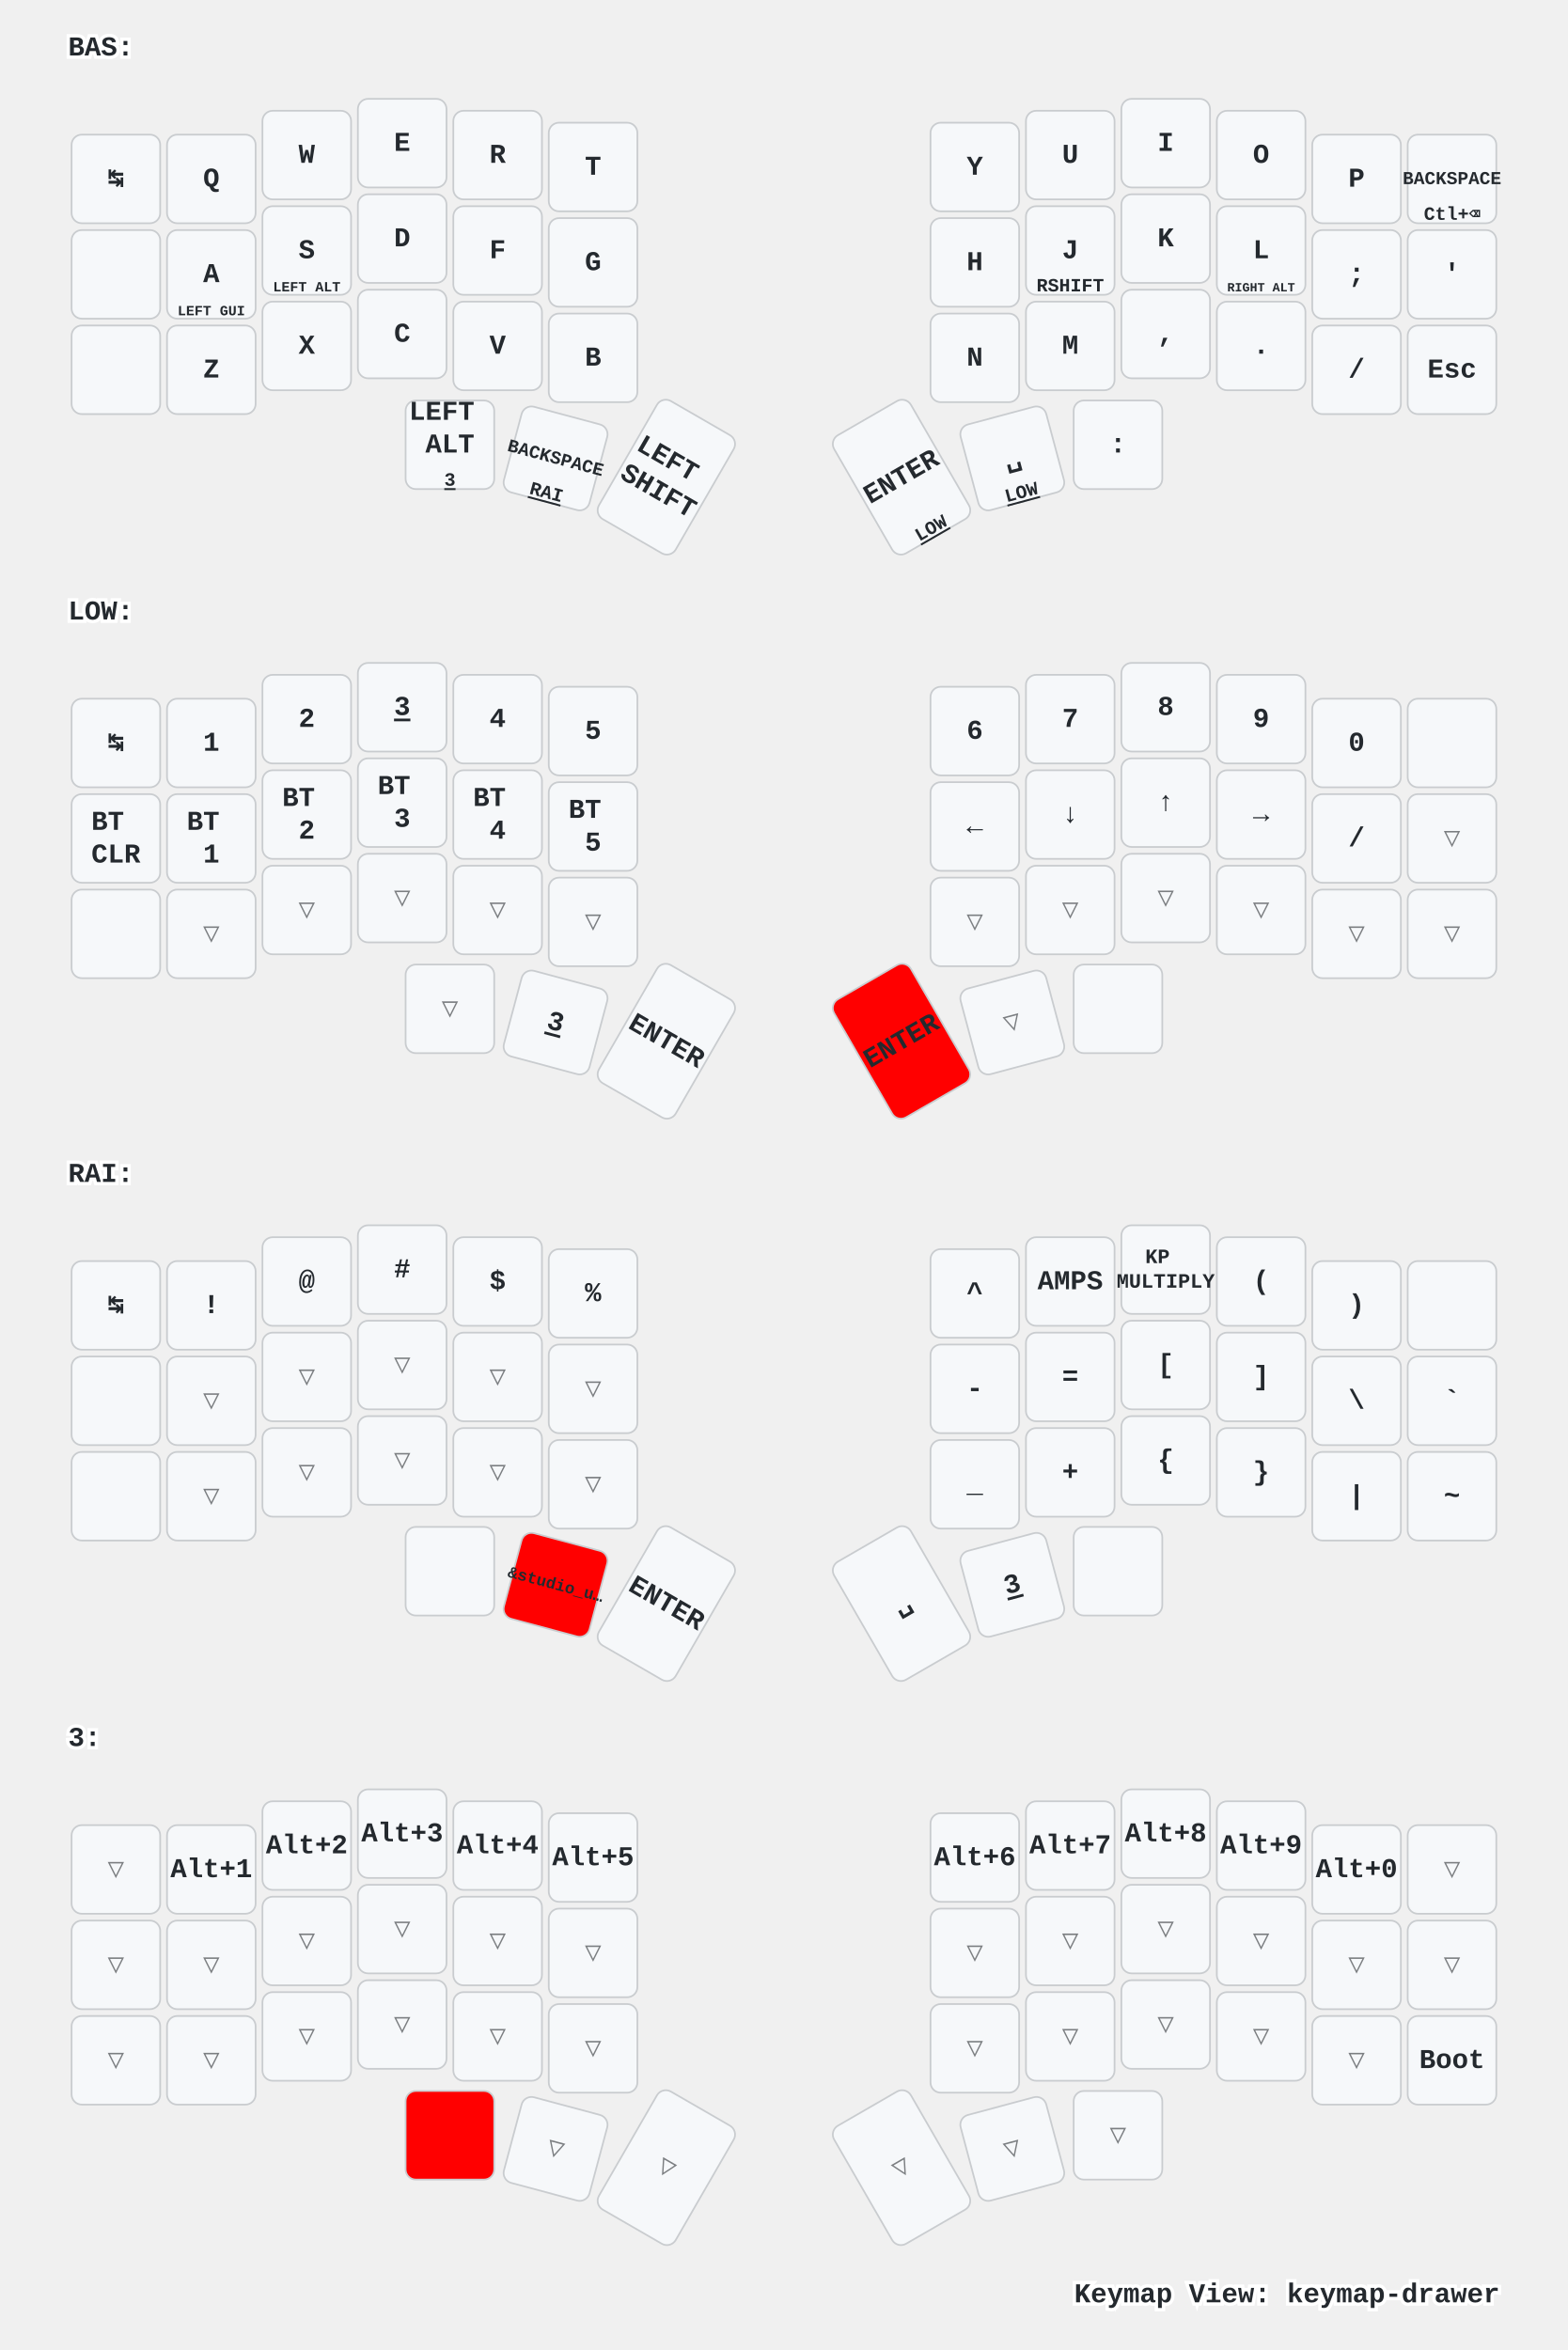
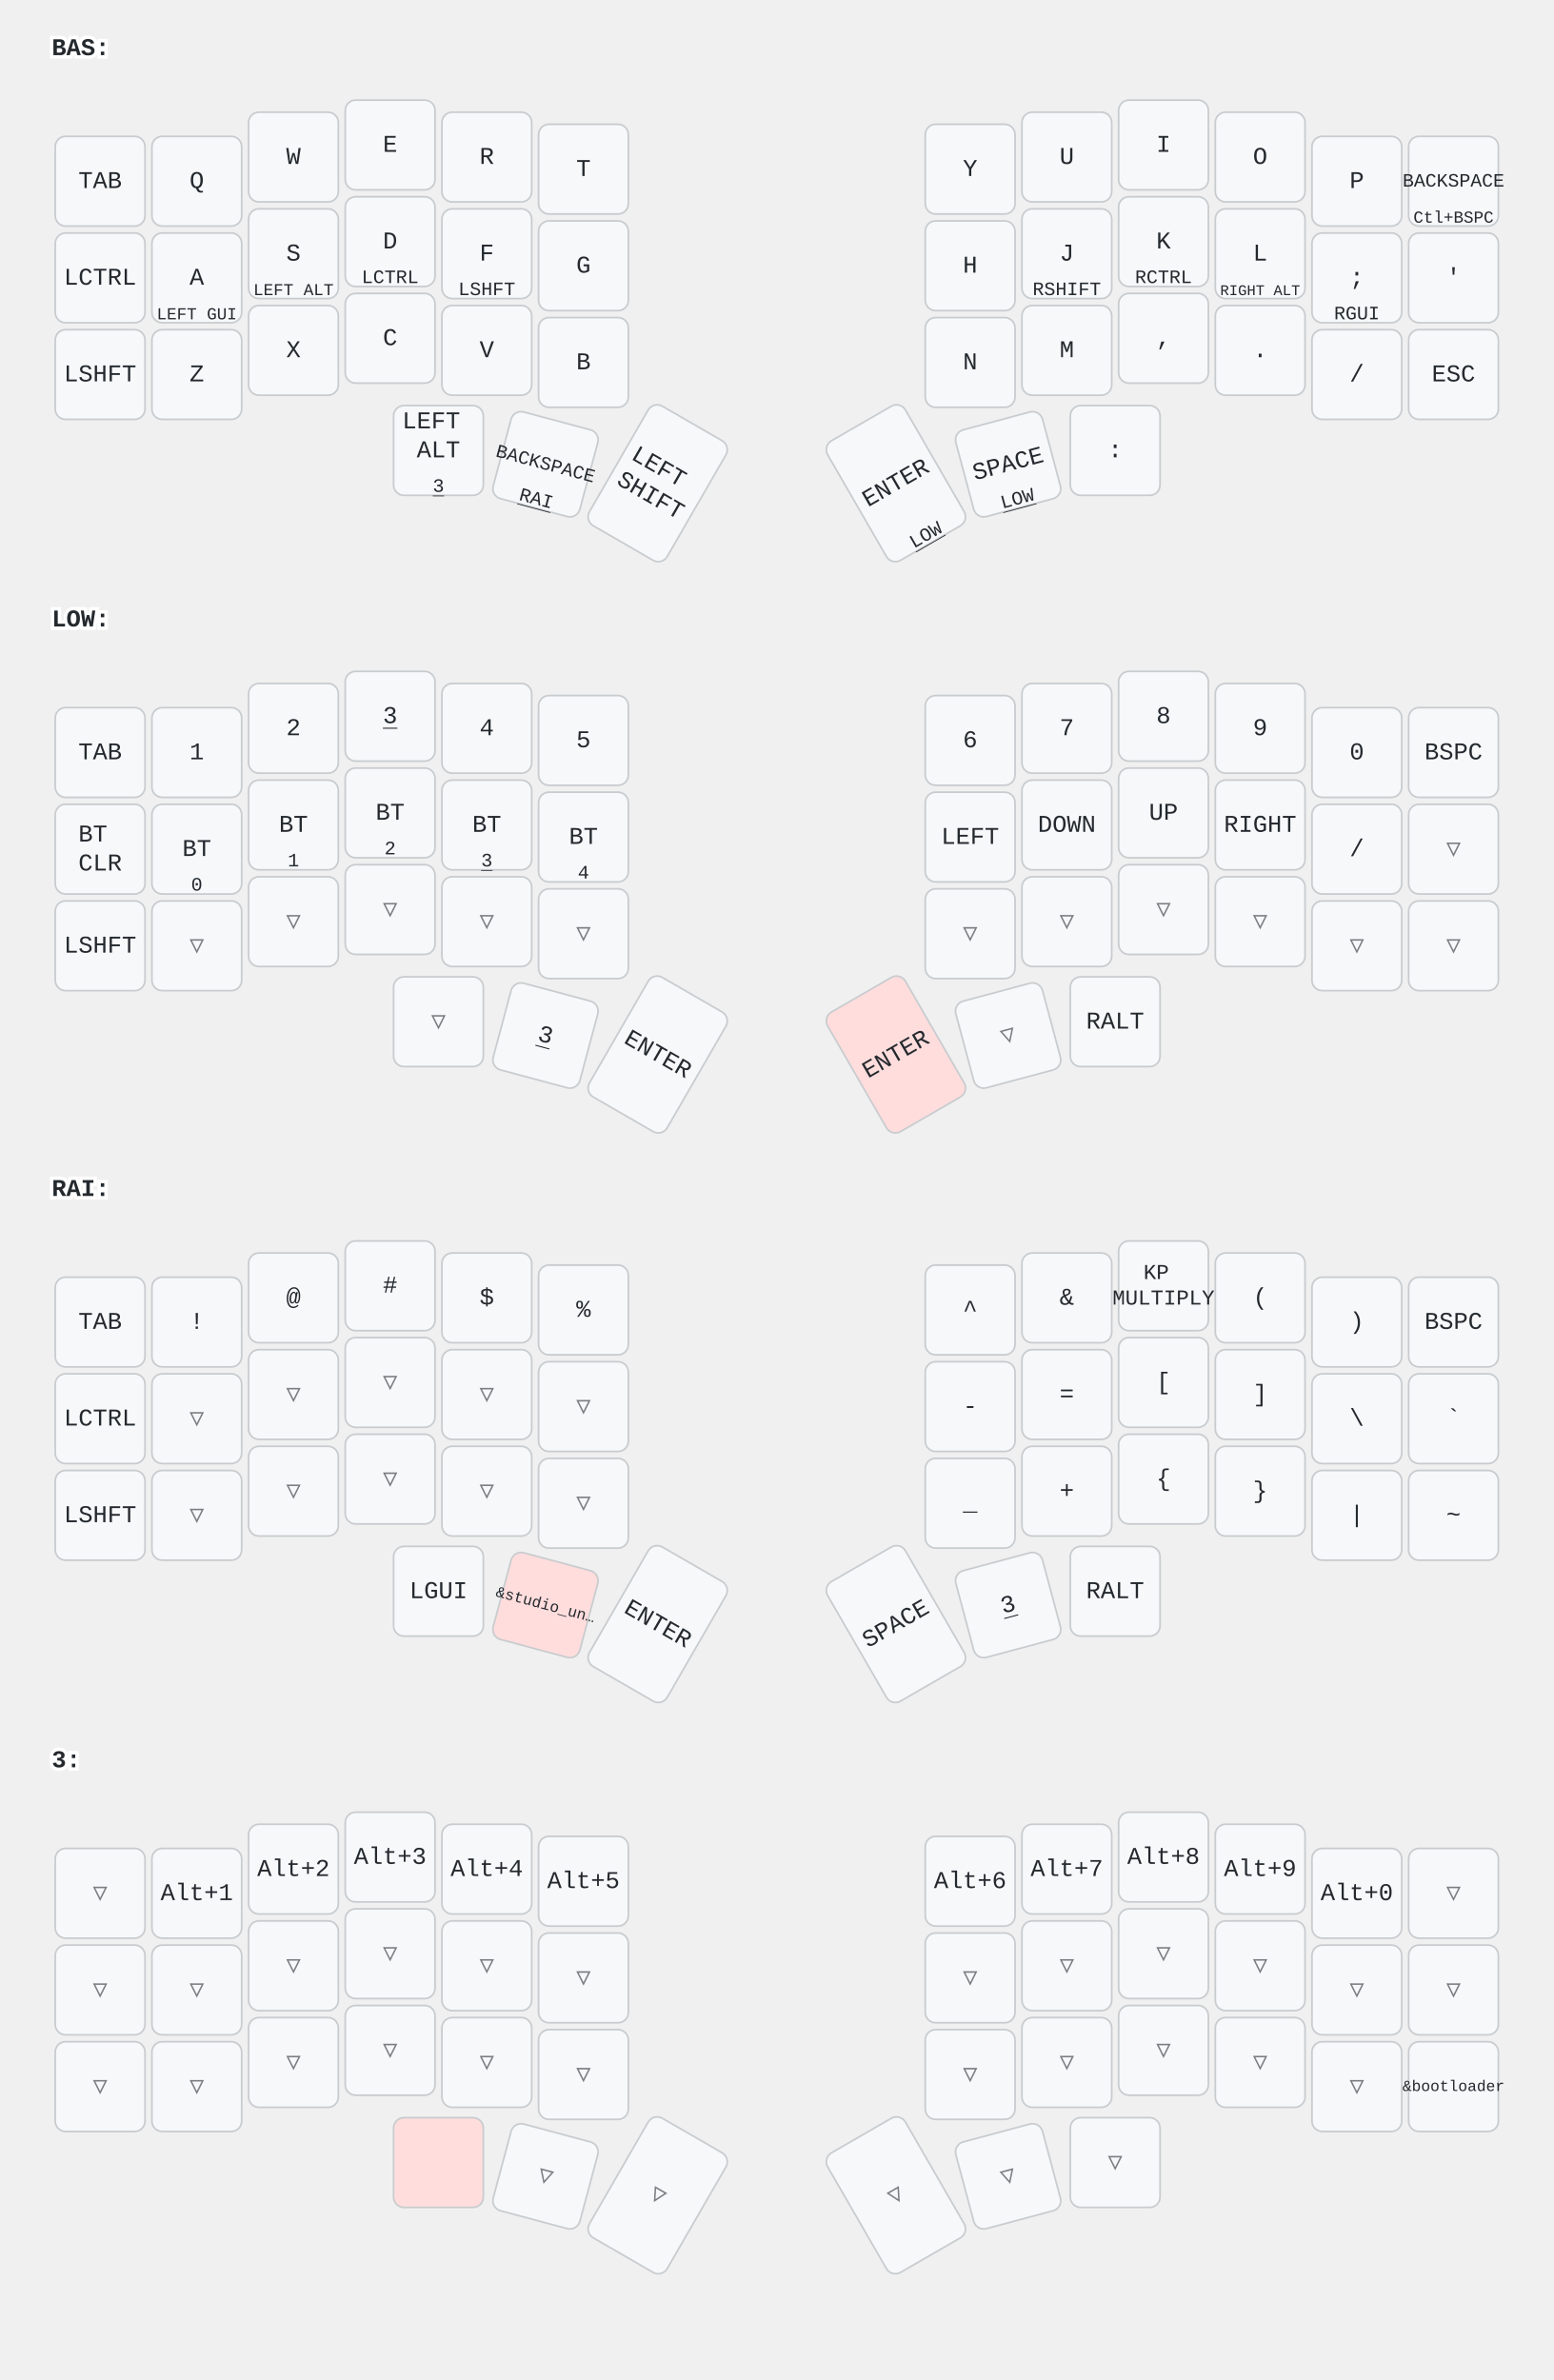
- <svg xmlns="http://www.w3.org/2000/svg" xmlns:xlink="http://www.w3.org/1999/xlink" width="920" height="1379" viewBox="0 0 920 1379" class="keymap">
-   <defs>/* start glyphs */
- <svg id="mdi:apple-keyboard-command">
-       <svg id="mdi-apple-keyboard-command" viewBox="0 0 24 24">
-         <path d="M6,2A4,4 0 0,1 10,6V8H14V6A4,4 0 0,1 18,2A4,4 0 0,1 22,6A4,4 0 0,1 18,10H16V14H18A4,4 0 0,1 22,18A4,4 0 0,1 18,22A4,4 0 0,1 14,18V16H10V18A4,4 0 0,1 6,22A4,4 0 0,1 2,18A4,4 0 0,1 6,14H8V10H6A4,4 0 0,1 2,6A4,4 0 0,1 6,2M16,18A2,2 0 0,0 18,20A2,2 0 0,0 20,18A2,2 0 0,0 18,16H16V18M14,10H10V14H14V10M6,16A2,2 0 0,0 4,18A2,2 0 0,0 6,20A2,2 0 0,0 8,18V16H6M8,6A2,2 0 0,0 6,4A2,2 0 0,0 4,6A2,2 0 0,0 6,8H8V6M18,8A2,2 0 0,0 20,6A2,2 0 0,0 18,4A2,2 0 0,0 16,6V8H18Z" />
-       </svg>
-     </svg>
-     <svg id="mdi:apple-keyboard-control">
-       <svg id="mdi-apple-keyboard-control" viewBox="0 0 24 24">
-         <path d="M19.78,11.78L18.36,13.19L12,6.83L5.64,13.19L4.22,11.78L12,4L19.78,11.78Z" />
-       </svg>
-     </svg>
-     <svg id="mdi:apple-keyboard-option">
-       <svg id="mdi-apple-keyboard-option" viewBox="0 0 24 24">
-         <path d="M3,4H9.11L16.15,18H21V20H14.88L7.84,6H3V4M14,4H21V6H14V4Z" />
-       </svg>
-     </svg>
-     <svg id="mdi:apple-keyboard-shift">
-       <svg id="mdi-apple-keyboard-shift" viewBox="0 0 24 24">
-         <path d="M15,18V12H17.17L12,6.83L6.83,12H9V18H15M12,4L22,14H17V20H7V14H2L12,4Z" />
-       </svg>
-     </svg>
-     <svg id="mdi:backspace-outline">
-       <svg id="mdi-backspace-outline" viewBox="0 0 24 24">
-         <path d="M19,15.59L17.59,17L14,13.41L10.41,17L9,15.59L12.59,12L9,8.41L10.41,7L14,10.59L17.59,7L19,8.41L15.41,12L19,15.59M22,3A2,2 0 0,1 24,5V19A2,2 0 0,1 22,21H7C6.31,21 5.77,20.64 5.41,20.11L0,12L5.41,3.88C5.77,3.35 6.31,3 7,3H22M22,5H7L2.28,12L7,19H22V5Z" />
-       </svg>
-     </svg>
-   </defs>/* end glyphs */
- <style>/* inherit to force styles through use tags */
+ <svg xmlns="http://www.w3.org/2000/svg" width="900" height="1379" viewBox="0 0 900 1379" class="keymap">
+   <style>/* inherit to force styles through use tags */
svg path {
    fill: inherit;
}

/* font and background color specifications */
svg.keymap {
    font-family: SFMono-Regular,Consolas,Liberation Mono,Menlo,monospace;
    font-size: 14px;
    font-kerning: normal;
    text-rendering: optimizeLegibility;
    fill: #24292e;
}

/* default key styling */
rect.key {
    fill: #f6f8fa;
}

rect.key, rect.combo {
    stroke: #c9cccf;
    stroke-width: 1;
}

/* default key side styling, only used is draw_key_sides is set */
rect.side {
    filter: brightness(90%);
}

/* color accent for combo boxes */
rect.combo, rect.combo-separate {
    fill: #cdf;
}

/* color accent for held keys */
rect.held, rect.combo.held {
    fill: #fdd;
}

/* color accent for ghost (optional) keys */
rect.ghost, rect.combo.ghost {
    stroke-dasharray: 4, 4;
    stroke-width: 2;
}

text {
    text-anchor: middle;
    dominant-baseline: middle;
}

/* styling for layer labels */
text.label {
    font-weight: bold;
    text-anchor: start;
    stroke: white;
    stroke-width: 4;
    paint-order: stroke;
}

/* styling for optional footer */
text.footer {
    text-anchor: end;
    dominant-baseline: auto;
    stroke: white;
    stroke-width: 4;
    paint-order: stroke;
}

/* styling for combo tap, and key non-tap label text */
text.combo, text.hold, text.shifted, text.left, text.right {
    font-size: 11px;
}

text.hold {
    text-anchor: middle;
    dominant-baseline: auto;
}

text.shifted {
    text-anchor: middle;
    dominant-baseline: hanging;
}

text.left {
    text-anchor: start;
}

text.right {
    text-anchor: end;
}

text.layer-activator {
    text-decoration: underline;
}

/* styling for hold/shifted label text in combo box */
text.combo.hold, text.combo.shifted, text.combo.left, text.combo.right {
    font-size: 8px;
}

/* lighter symbol for transparent keys */
text.trans {
    fill: #7b7e81;
}

/* styling for combo dendrons */
path.combo {
    stroke-width: 1;
    stroke: gray;
    fill: none;
}

/* Start Tabler Icons Cleanup */
/* cannot use height/width with glyphs */
.icon-tabler &gt; path {
    fill: inherit;
    stroke: inherit;
    stroke-width: 2;
}
/* hide tabler's default box */
.icon-tabler &gt; path[stroke="none"][fill="none"] {
    visibility: hidden;
}
/* End Tabler Icons Cleanup */
- 
- /* For default sytles, see https://github.com/caksoylar/keymap-drawer/blob/main/keymap_drawer/config.py#L85 */
- 
- svg.keymap {
-   font-family: Ubuntu Mono, Inconsolata, Consolas, Liberation Mono, Menlo, monospace;
-   font-size: 16px;
-   font-weight: bold;
-   text-rendering: optimizeLegibility;
- }
- 
- /* Color accent for held keys
- red = #f00
- green = #0f0
- blue = #00f
- yellow = #ff0
- cyan = #0ff
- magenta = #f0f
- white = #fff
- black = #000
- grey = #888
- light grey = #ccc
- #ffc
- */
- rect.held, rect.combo.held {
-     fill: #f00;
- }
- 
- /* Technique borrowed and extended from https://github.com/englmaxi/zmk-config/blob/master/keymap-drawer/config.yaml */
- .sym_sub_text.tap {
-   translate: -5px 2px;
-   font-size: 20px;
- }
- .sym_sub_text.shifted {
-   translate: 10px 13px;
-   font-size: 10px;
-   opacity: 1.0;
- }
- .combo.sym_sub_text.tap {
-   translate: -1px 1px;
- }
- .combo.sym_sub_text.shifted {
-   translate: 7px 5px;
-   font-size: 10px;
-   opacity: 1.0;
- }
- 
- /* Toggle */
- .toggle.shifted {
-   translate: -10px 12px;
- }
- 
- .toggle.hold {
-   translate: 13px -23px;
- }
- 
- /* Variant for tap-dances */
- .tap_dance.tap {
-   translate: -7px 0px;
-   font-size: 12px;
- }
- .tap_dance.shifted {
-   translate: 7px 17px;
-   font-size: 12px;
-   opacity: 1.0;
- }
- 
- /* Variant for symbol next to symbol */
- .sym_by_sym.tap {
-   translate: -6px 0px;
- }
- .sym_by_sym.shifted {
-   translate: 10px 12px;
-   opacity: 1.0;
- }
- 
- .combo.sym_by_sym.tap {
-   translate: -35px 0px;
- }
- .combo.sym_by_sym.shifted {
-   translate: 35px 20px;
-   opacity: 1.0;
- }
- 
- .combo.sym_by_sym.hold {
-   visibility: hidden;
- }
- 
- /* hide hold box for combo sym_by_sym */
- .combo.sym_by_sym.hold &gt; path[stroke="none"][fill="none"] {
-   visibility: hidden;
- }
</style>
-   <g transform="translate(40, 0)" class="layer-BAS">
+   <g transform="translate(30, 0)" class="layer-BAS">
    <text x="0" y="28" class="label" id="BAS">BAS:</text>
    <g transform="translate(0, 56)">
      <g transform="translate(28, 49)" class="key keypos-0">
        <rect rx="6" ry="6" x="-26" y="-26" width="52" height="52" class="key" />
-         <text x="0" y="0" class="key tap">↹</text>
+         <text x="0" y="0" class="key tap">TAB</text>
      </g>
      <g transform="translate(84, 49)" class="key keypos-1">
        <rect rx="6" ry="6" x="-26" y="-26" width="52" height="52" class="key" />
        <text x="0" y="0" class="key tap">Q</text>
      </g>
      <g transform="translate(140, 35)" class="key keypos-2">
        <rect rx="6" ry="6" x="-26" y="-26" width="52" height="52" class="key" />
        <text x="0" y="0" class="key tap">W</text>
      </g>
      <g transform="translate(196, 28)" class="key keypos-3">
        <rect rx="6" ry="6" x="-26" y="-26" width="52" height="52" class="key" />
        <text x="0" y="0" class="key tap">E</text>
      </g>
      <g transform="translate(252, 35)" class="key keypos-4">
        <rect rx="6" ry="6" x="-26" y="-26" width="52" height="52" class="key" />
        <text x="0" y="0" class="key tap">R</text>
      </g>
      <g transform="translate(308, 42)" class="key keypos-5">
        <rect rx="6" ry="6" x="-26" y="-26" width="52" height="52" class="key" />
        <text x="0" y="0" class="key tap">T</text>
      </g>
      <g transform="translate(532, 42)" class="key keypos-6">
        <rect rx="6" ry="6" x="-26" y="-26" width="52" height="52" class="key" />
        <text x="0" y="0" class="key tap">Y</text>
      </g>
      <g transform="translate(588, 35)" class="key keypos-7">
        <rect rx="6" ry="6" x="-26" y="-26" width="52" height="52" class="key" />
        <text x="0" y="0" class="key tap">U</text>
      </g>
      <g transform="translate(644, 28)" class="key keypos-8">
        <rect rx="6" ry="6" x="-26" y="-26" width="52" height="52" class="key" />
        <text x="0" y="0" class="key tap">I</text>
      </g>
      <g transform="translate(700, 35)" class="key keypos-9">
        <rect rx="6" ry="6" x="-26" y="-26" width="52" height="52" class="key" />
        <text x="0" y="0" class="key tap">O</text>
      </g>
      <g transform="translate(756, 49)" class="key keypos-10">
        <rect rx="6" ry="6" x="-26" y="-26" width="52" height="52" class="key" />
        <text x="0" y="0" class="key tap">P</text>
      </g>
      <g transform="translate(812, 49)" class="key keypos-11">
        <rect rx="6" ry="6" x="-26" y="-26" width="52" height="52" class="key" />
        <text x="0" y="0" class="key tap">
-           <tspan style="font-size: 67%">BACKSPACE</tspan>
-         </text>
-         <text x="0" y="24" class="key hold">Ctl+⌫</text>
+           <tspan style="font-size: 78%">BACKSPACE</tspan>
+         </text>
+         <text x="0" y="24" class="key hold">
+           <tspan style="font-size: 88%">Ctl+BSPC</tspan>
+         </text>
      </g>
      <g transform="translate(28, 105)" class="key keypos-12">
        <rect rx="6" ry="6" x="-26" y="-26" width="52" height="52" class="key" />
-         <use href="#mdi:apple-keyboard-control" xlink:href="#mdi:apple-keyboard-control" x="-9" y="-9" height="18" width="18.0" class="key tap glyph mdi:apple-keyboard-control" />
+         <text x="0" y="0" class="key tap">LCTRL</text>
      </g>
      <g transform="translate(84, 105)" class="key keypos-13">
        <rect rx="6" ry="6" x="-26" y="-26" width="52" height="52" class="key" />
        <text x="0" y="0" class="key tap">A</text>
        <text x="0" y="24" class="key hold">
-           <tspan style="font-size: 75%">LEFT GUI</tspan>
+           <tspan style="font-size: 88%">LEFT GUI</tspan>
        </text>
      </g>
      <g transform="translate(140, 91)" class="key keypos-14">
        <rect rx="6" ry="6" x="-26" y="-26" width="52" height="52" class="key" />
        <text x="0" y="0" class="key tap">S</text>
        <text x="0" y="24" class="key hold">
-           <tspan style="font-size: 75%">LEFT ALT</tspan>
+           <tspan style="font-size: 88%">LEFT ALT</tspan>
        </text>
      </g>
      <g transform="translate(196, 84)" class="key keypos-15">
        <rect rx="6" ry="6" x="-26" y="-26" width="52" height="52" class="key" />
        <text x="0" y="0" class="key tap">D</text>
-         <use href="#mdi:apple-keyboard-control" xlink:href="#mdi:apple-keyboard-control" x="-8" y="9" height="15" width="15.0" class="key hold glyph mdi:apple-keyboard-control" />
+         <text x="0" y="24" class="key hold">LCTRL</text>
      </g>
      <g transform="translate(252, 91)" class="key keypos-16">
        <rect rx="6" ry="6" x="-26" y="-26" width="52" height="52" class="key" />
        <text x="0" y="0" class="key tap">F</text>
-         <use href="#mdi:apple-keyboard-shift" xlink:href="#mdi:apple-keyboard-shift" x="-8" y="9" height="15" width="15.0" class="key hold glyph mdi:apple-keyboard-shift" />
+         <text x="0" y="24" class="key hold">LSHFT</text>
      </g>
      <g transform="translate(308, 98)" class="key keypos-17">
        <rect rx="6" ry="6" x="-26" y="-26" width="52" height="52" class="key" />
        <text x="0" y="0" class="key tap">G</text>
      </g>
      <g transform="translate(532, 98)" class="key keypos-18">
        <rect rx="6" ry="6" x="-26" y="-26" width="52" height="52" class="key" />
        <text x="0" y="0" class="key tap">H</text>
      </g>
      <g transform="translate(588, 91)" class="key keypos-19">
        <rect rx="6" ry="6" x="-26" y="-26" width="52" height="52" class="key" />
        <text x="0" y="0" class="key tap">J</text>
        <text x="0" y="24" class="key hold">RSHIFT</text>
      </g>
      <g transform="translate(644, 84)" class="key keypos-20">
        <rect rx="6" ry="6" x="-26" y="-26" width="52" height="52" class="key" />
        <text x="0" y="0" class="key tap">K</text>
-         <use href="#mdi:apple-keyboard-control" xlink:href="#mdi:apple-keyboard-control" x="-8" y="9" height="15" width="15.0" class="key hold glyph mdi:apple-keyboard-control" />
+         <text x="0" y="24" class="key hold">RCTRL</text>
      </g>
      <g transform="translate(700, 91)" class="key keypos-21">
        <rect rx="6" ry="6" x="-26" y="-26" width="52" height="52" class="key" />
        <text x="0" y="0" class="key tap">L</text>
        <text x="0" y="24" class="key hold">
-           <tspan style="font-size: 67%">RIGHT ALT</tspan>
+           <tspan style="font-size: 78%">RIGHT ALT</tspan>
        </text>
      </g>
      <g transform="translate(756, 105)" class="key keypos-22">
        <rect rx="6" ry="6" x="-26" y="-26" width="52" height="52" class="key" />
        <text x="0" y="0" class="key tap">;</text>
-         <use href="#mdi:apple-keyboard-command" xlink:href="#mdi:apple-keyboard-command" x="-8" y="9" height="15" width="15.0" class="key hold glyph mdi:apple-keyboard-command" />
+         <text x="0" y="24" class="key hold">RGUI</text>
      </g>
      <g transform="translate(812, 105)" class="key keypos-23">
        <rect rx="6" ry="6" x="-26" y="-26" width="52" height="52" class="key" />
        <text x="0" y="0" class="key tap">'</text>
      </g>
      <g transform="translate(28, 161)" class="key keypos-24">
        <rect rx="6" ry="6" x="-26" y="-26" width="52" height="52" class="key" />
-         <use href="#mdi:apple-keyboard-shift" xlink:href="#mdi:apple-keyboard-shift" x="-9" y="-9" height="18" width="18.0" class="key tap glyph mdi:apple-keyboard-shift" />
+         <text x="0" y="0" class="key tap">LSHFT</text>
      </g>
      <g transform="translate(84, 161)" class="key keypos-25">
        <rect rx="6" ry="6" x="-26" y="-26" width="52" height="52" class="key" />
        <text x="0" y="0" class="key tap">Z</text>
      </g>
      <g transform="translate(140, 147)" class="key keypos-26">
        <rect rx="6" ry="6" x="-26" y="-26" width="52" height="52" class="key" />
        <text x="0" y="0" class="key tap">X</text>
      </g>
      <g transform="translate(196, 140)" class="key keypos-27">
        <rect rx="6" ry="6" x="-26" y="-26" width="52" height="52" class="key" />
        <text x="0" y="0" class="key tap">C</text>
      </g>
      <g transform="translate(252, 147)" class="key keypos-28">
        <rect rx="6" ry="6" x="-26" y="-26" width="52" height="52" class="key" />
        <text x="0" y="0" class="key tap">V</text>
      </g>
      <g transform="translate(308, 154)" class="key keypos-29">
        <rect rx="6" ry="6" x="-26" y="-26" width="52" height="52" class="key" />
        <text x="0" y="0" class="key tap">B</text>
      </g>
      <g transform="translate(532, 154)" class="key keypos-30">
        <rect rx="6" ry="6" x="-26" y="-26" width="52" height="52" class="key" />
        <text x="0" y="0" class="key tap">N</text>
      </g>
      <g transform="translate(588, 147)" class="key keypos-31">
        <rect rx="6" ry="6" x="-26" y="-26" width="52" height="52" class="key" />
        <text x="0" y="0" class="key tap">M</text>
      </g>
      <g transform="translate(644, 140)" class="key keypos-32">
        <rect rx="6" ry="6" x="-26" y="-26" width="52" height="52" class="key" />
        <text x="0" y="0" class="key tap">,</text>
      </g>
      <g transform="translate(700, 147)" class="key keypos-33">
        <rect rx="6" ry="6" x="-26" y="-26" width="52" height="52" class="key" />
        <text x="0" y="0" class="key tap">.</text>
      </g>
      <g transform="translate(756, 161)" class="key keypos-34">
        <rect rx="6" ry="6" x="-26" y="-26" width="52" height="52" class="key" />
        <text x="0" y="0" class="key tap">/</text>
      </g>
      <g transform="translate(812, 161)" class="key keypos-35">
        <rect rx="6" ry="6" x="-26" y="-26" width="52" height="52" class="key" />
-         <text x="0" y="0" class="key tap">Esc</text>
+         <text x="0" y="0" class="key tap">ESC</text>
      </g>
      <g transform="translate(224, 205)" class="key keypos-36">
        <rect rx="6" ry="6" x="-26" y="-26" width="52" height="52" class="key" />
        <text x="0" y="0" class="key tap">
          <tspan x="0" dy="-1.2em">LEFT</tspan>
          <tspan x="0" dy="1.2em">ALT</tspan>
        </text>
        <a href="#x_x">
          <text x="0" y="24" class="key hold layer-activator">3</text>
        </a>
      </g>
      <g transform="translate(286, 213) rotate(15.0)" class="key keypos-37">
        <rect rx="6" ry="6" x="-26" y="-26" width="52" height="52" class="key" />
        <text x="0" y="0" class="key tap">
-           <tspan style="font-size: 67%">BACKSPACE</tspan>
+           <tspan style="font-size: 78%">BACKSPACE</tspan>
        </text>
        <a href="#RAI">
          <text x="0" y="24" class="key hold layer-activator">RAI</text>
        </a>
      </g>
      <g transform="translate(351, 224) rotate(30.0)" class="key keypos-38">
        <rect rx="6" ry="6" x="-26" y="-40" width="52" height="80" class="key" />
        <text x="0" y="0" class="key tap">
          <tspan x="0" dy="-0.6em">LEFT</tspan>
          <tspan x="0" dy="1.2em">SHIFT</tspan>
        </text>
      </g>
      <g transform="translate(489, 224) rotate(-30.0)" class="key keypos-39">
        <rect rx="6" ry="6" x="-26" y="-40" width="52" height="80" class="key" />
        <text x="0" y="0" class="key tap">ENTER</text>
        <a href="#LOW">
          <text x="0" y="38" class="key hold layer-activator">LOW</text>
        </a>
      </g>
      <g transform="translate(554, 213) rotate(-15.0)" class="key keypos-40">
        <rect rx="6" ry="6" x="-26" y="-26" width="52" height="52" class="key" />
-         <text x="0" y="0" class="key tap">␣</text>
+         <text x="0" y="0" class="key tap">SPACE</text>
        <a href="#LOW">
          <text x="0" y="24" class="key hold layer-activator">LOW</text>
        </a>
      </g>
      <g transform="translate(616, 205)" class="key keypos-41">
        <rect rx="6" ry="6" x="-26" y="-26" width="52" height="52" class="key" />
        <text x="0" y="0" class="key tap">:</text>
      </g>
    </g>
  </g>
-   <g transform="translate(40, 331)" class="layer-LOW">
+   <g transform="translate(30, 331)" class="layer-LOW">
    <text x="0" y="28" class="label" id="LOW">LOW:</text>
    <g transform="translate(0, 56)">
      <g transform="translate(28, 49)" class="key keypos-0">
        <rect rx="6" ry="6" x="-26" y="-26" width="52" height="52" class="key" />
-         <text x="0" y="0" class="key tap">↹</text>
+         <text x="0" y="0" class="key tap">TAB</text>
      </g>
      <g transform="translate(84, 49)" class="key keypos-1">
        <rect rx="6" ry="6" x="-26" y="-26" width="52" height="52" class="key" />
        <text x="0" y="0" class="key tap">1</text>
      </g>
      <g transform="translate(140, 35)" class="key keypos-2">
        <rect rx="6" ry="6" x="-26" y="-26" width="52" height="52" class="key" />
        <text x="0" y="0" class="key tap">2</text>
      </g>
      <g transform="translate(196, 28)" class="key keypos-3">
        <rect rx="6" ry="6" x="-26" y="-26" width="52" height="52" class="key" />
        <a href="#x_x">
          <text x="0" y="0" class="key tap layer-activator">3</text>
        </a>
      </g>
      <g transform="translate(252, 35)" class="key keypos-4">
        <rect rx="6" ry="6" x="-26" y="-26" width="52" height="52" class="key" />
        <text x="0" y="0" class="key tap">4</text>
      </g>
      <g transform="translate(308, 42)" class="key keypos-5">
        <rect rx="6" ry="6" x="-26" y="-26" width="52" height="52" class="key" />
        <text x="0" y="0" class="key tap">5</text>
      </g>
      <g transform="translate(532, 42)" class="key keypos-6">
        <rect rx="6" ry="6" x="-26" y="-26" width="52" height="52" class="key" />
        <text x="0" y="0" class="key tap">6</text>
      </g>
      <g transform="translate(588, 35)" class="key keypos-7">
        <rect rx="6" ry="6" x="-26" y="-26" width="52" height="52" class="key" />
        <text x="0" y="0" class="key tap">7</text>
      </g>
      <g transform="translate(644, 28)" class="key keypos-8">
        <rect rx="6" ry="6" x="-26" y="-26" width="52" height="52" class="key" />
        <text x="0" y="0" class="key tap">8</text>
      </g>
      <g transform="translate(700, 35)" class="key keypos-9">
        <rect rx="6" ry="6" x="-26" y="-26" width="52" height="52" class="key" />
        <text x="0" y="0" class="key tap">9</text>
      </g>
      <g transform="translate(756, 49)" class="key keypos-10">
        <rect rx="6" ry="6" x="-26" y="-26" width="52" height="52" class="key" />
        <text x="0" y="0" class="key tap">0</text>
      </g>
      <g transform="translate(812, 49)" class="key keypos-11">
        <rect rx="6" ry="6" x="-26" y="-26" width="52" height="52" class="key" />
-         <use href="#mdi:backspace-outline" xlink:href="#mdi:backspace-outline" x="-9" y="-9" height="18" width="18.0" class="key tap glyph mdi:backspace-outline" />
+         <text x="0" y="0" class="key tap">BSPC</text>
      </g>
      <g transform="translate(28, 105)" class="key keypos-12">
        <rect rx="6" ry="6" x="-26" y="-26" width="52" height="52" class="key" />
        <text x="0" y="0" class="key tap">
          <tspan x="0" dy="-0.6em">BT</tspan>
          <tspan x="0" dy="1.2em">CLR</tspan>
        </text>
      </g>
      <g transform="translate(84, 105)" class="key keypos-13">
        <rect rx="6" ry="6" x="-26" y="-26" width="52" height="52" class="key" />
-         <text x="0" y="0" class="key tap">
-           <tspan x="0" dy="-0.6em">BT</tspan>
-           <tspan x="0" dy="1.2em">1</tspan>
-         </text>
+         <text x="0" y="0" class="key tap">BT</text>
+         <text x="0" y="24" class="key hold">0</text>
      </g>
      <g transform="translate(140, 91)" class="key keypos-14">
        <rect rx="6" ry="6" x="-26" y="-26" width="52" height="52" class="key" />
-         <text x="0" y="0" class="key tap">
-           <tspan x="0" dy="-0.6em">BT</tspan>
-           <tspan x="0" dy="1.2em">2</tspan>
-         </text>
+         <text x="0" y="0" class="key tap">BT</text>
+         <text x="0" y="24" class="key hold">1</text>
      </g>
      <g transform="translate(196, 84)" class="key keypos-15">
        <rect rx="6" ry="6" x="-26" y="-26" width="52" height="52" class="key" />
-         <text x="0" y="0" class="key tap">
-           <tspan x="0" dy="-0.6em">BT</tspan>
-           <tspan x="0" dy="1.2em">3</tspan>
-         </text>
+         <text x="0" y="0" class="key tap">BT</text>
+         <text x="0" y="24" class="key hold">2</text>
      </g>
      <g transform="translate(252, 91)" class="key keypos-16">
        <rect rx="6" ry="6" x="-26" y="-26" width="52" height="52" class="key" />
-         <text x="0" y="0" class="key tap">
-           <tspan x="0" dy="-0.6em">BT</tspan>
-           <tspan x="0" dy="1.2em">4</tspan>
-         </text>
+         <text x="0" y="0" class="key tap">BT</text>
+         <a href="#x_x">
+           <text x="0" y="24" class="key hold layer-activator">3</text>
+         </a>
      </g>
      <g transform="translate(308, 98)" class="key keypos-17">
        <rect rx="6" ry="6" x="-26" y="-26" width="52" height="52" class="key" />
-         <text x="0" y="0" class="key tap">
-           <tspan x="0" dy="-0.6em">BT</tspan>
-           <tspan x="0" dy="1.2em">5</tspan>
-         </text>
+         <text x="0" y="0" class="key tap">BT</text>
+         <text x="0" y="24" class="key hold">4</text>
      </g>
      <g transform="translate(532, 98)" class="key keypos-18">
        <rect rx="6" ry="6" x="-26" y="-26" width="52" height="52" class="key" />
-         <text x="0" y="0" class="key tap">←</text>
+         <text x="0" y="0" class="key tap">LEFT</text>
      </g>
      <g transform="translate(588, 91)" class="key keypos-19">
        <rect rx="6" ry="6" x="-26" y="-26" width="52" height="52" class="key" />
-         <text x="0" y="0" class="key tap">↓</text>
+         <text x="0" y="0" class="key tap">DOWN</text>
      </g>
      <g transform="translate(644, 84)" class="key keypos-20">
        <rect rx="6" ry="6" x="-26" y="-26" width="52" height="52" class="key" />
-         <text x="0" y="0" class="key tap">↑</text>
+         <text x="0" y="0" class="key tap">UP</text>
      </g>
      <g transform="translate(700, 91)" class="key keypos-21">
        <rect rx="6" ry="6" x="-26" y="-26" width="52" height="52" class="key" />
-         <text x="0" y="0" class="key tap">→</text>
+         <text x="0" y="0" class="key tap">RIGHT</text>
      </g>
      <g transform="translate(756, 105)" class="key keypos-22">
        <rect rx="6" ry="6" x="-26" y="-26" width="52" height="52" class="key" />
        <text x="0" y="0" class="key tap">/</text>
      </g>
      <g transform="translate(812, 105)" class="key trans keypos-23">
        <rect rx="6" ry="6" x="-26" y="-26" width="52" height="52" class="key trans" />
        <text x="0" y="0" class="key trans tap">▽</text>
      </g>
      <g transform="translate(28, 161)" class="key keypos-24">
        <rect rx="6" ry="6" x="-26" y="-26" width="52" height="52" class="key" />
-         <use href="#mdi:apple-keyboard-shift" xlink:href="#mdi:apple-keyboard-shift" x="-9" y="-9" height="18" width="18.0" class="key tap glyph mdi:apple-keyboard-shift" />
+         <text x="0" y="0" class="key tap">LSHFT</text>
      </g>
      <g transform="translate(84, 161)" class="key trans keypos-25">
        <rect rx="6" ry="6" x="-26" y="-26" width="52" height="52" class="key trans" />
        <text x="0" y="0" class="key trans tap">▽</text>
      </g>
      <g transform="translate(140, 147)" class="key trans keypos-26">
        <rect rx="6" ry="6" x="-26" y="-26" width="52" height="52" class="key trans" />
        <text x="0" y="0" class="key trans tap">▽</text>
      </g>
      <g transform="translate(196, 140)" class="key trans keypos-27">
        <rect rx="6" ry="6" x="-26" y="-26" width="52" height="52" class="key trans" />
        <text x="0" y="0" class="key trans tap">▽</text>
      </g>
      <g transform="translate(252, 147)" class="key trans keypos-28">
        <rect rx="6" ry="6" x="-26" y="-26" width="52" height="52" class="key trans" />
        <text x="0" y="0" class="key trans tap">▽</text>
      </g>
      <g transform="translate(308, 154)" class="key trans keypos-29">
        <rect rx="6" ry="6" x="-26" y="-26" width="52" height="52" class="key trans" />
        <text x="0" y="0" class="key trans tap">▽</text>
      </g>
      <g transform="translate(532, 154)" class="key trans keypos-30">
        <rect rx="6" ry="6" x="-26" y="-26" width="52" height="52" class="key trans" />
        <text x="0" y="0" class="key trans tap">▽</text>
      </g>
      <g transform="translate(588, 147)" class="key trans keypos-31">
        <rect rx="6" ry="6" x="-26" y="-26" width="52" height="52" class="key trans" />
        <text x="0" y="0" class="key trans tap">▽</text>
      </g>
      <g transform="translate(644, 140)" class="key trans keypos-32">
        <rect rx="6" ry="6" x="-26" y="-26" width="52" height="52" class="key trans" />
        <text x="0" y="0" class="key trans tap">▽</text>
      </g>
      <g transform="translate(700, 147)" class="key trans keypos-33">
        <rect rx="6" ry="6" x="-26" y="-26" width="52" height="52" class="key trans" />
        <text x="0" y="0" class="key trans tap">▽</text>
      </g>
      <g transform="translate(756, 161)" class="key trans keypos-34">
        <rect rx="6" ry="6" x="-26" y="-26" width="52" height="52" class="key trans" />
        <text x="0" y="0" class="key trans tap">▽</text>
      </g>
      <g transform="translate(812, 161)" class="key trans keypos-35">
        <rect rx="6" ry="6" x="-26" y="-26" width="52" height="52" class="key trans" />
        <text x="0" y="0" class="key trans tap">▽</text>
      </g>
      <g transform="translate(224, 205)" class="key trans keypos-36">
        <rect rx="6" ry="6" x="-26" y="-26" width="52" height="52" class="key trans" />
        <text x="0" y="0" class="key trans tap">▽</text>
      </g>
      <g transform="translate(286, 213) rotate(15.0)" class="key keypos-37">
        <rect rx="6" ry="6" x="-26" y="-26" width="52" height="52" class="key" />
        <a href="#x_x">
          <text x="0" y="0" class="key tap layer-activator">3</text>
        </a>
      </g>
      <g transform="translate(351, 224) rotate(30.0)" class="key keypos-38">
        <rect rx="6" ry="6" x="-26" y="-40" width="52" height="80" class="key" />
        <text x="0" y="0" class="key tap">ENTER</text>
      </g>
      <g transform="translate(489, 224) rotate(-30.0)" class="key held keypos-39">
        <rect rx="6" ry="6" x="-26" y="-40" width="52" height="80" class="key held" />
        <text x="0" y="0" class="key held tap">ENTER</text>
      </g>
      <g transform="translate(554, 213) rotate(-15.0)" class="key trans keypos-40">
        <rect rx="6" ry="6" x="-26" y="-26" width="52" height="52" class="key trans" />
        <text x="0" y="0" class="key trans tap">▽</text>
      </g>
      <g transform="translate(616, 205)" class="key keypos-41">
        <rect rx="6" ry="6" x="-26" y="-26" width="52" height="52" class="key" />
-         <use href="#mdi:apple-keyboard-option" xlink:href="#mdi:apple-keyboard-option" x="-9" y="-9" height="18" width="18.0" class="key tap glyph mdi:apple-keyboard-option" />
+         <text x="0" y="0" class="key tap">RALT</text>
      </g>
    </g>
  </g>
-   <g transform="translate(40, 661)" class="layer-RAI">
+   <g transform="translate(30, 661)" class="layer-RAI">
    <text x="0" y="28" class="label" id="RAI">RAI:</text>
    <g transform="translate(0, 56)">
      <g transform="translate(28, 49)" class="key keypos-0">
        <rect rx="6" ry="6" x="-26" y="-26" width="52" height="52" class="key" />
-         <text x="0" y="0" class="key tap">↹</text>
+         <text x="0" y="0" class="key tap">TAB</text>
      </g>
      <g transform="translate(84, 49)" class="key keypos-1">
        <rect rx="6" ry="6" x="-26" y="-26" width="52" height="52" class="key" />
        <text x="0" y="0" class="key tap">!</text>
      </g>
      <g transform="translate(140, 35)" class="key keypos-2">
        <rect rx="6" ry="6" x="-26" y="-26" width="52" height="52" class="key" />
        <text x="0" y="0" class="key tap">@</text>
      </g>
      <g transform="translate(196, 28)" class="key keypos-3">
        <rect rx="6" ry="6" x="-26" y="-26" width="52" height="52" class="key" />
        <text x="0" y="0" class="key tap">#</text>
      </g>
      <g transform="translate(252, 35)" class="key keypos-4">
        <rect rx="6" ry="6" x="-26" y="-26" width="52" height="52" class="key" />
        <text x="0" y="0" class="key tap">$</text>
      </g>
      <g transform="translate(308, 42)" class="key keypos-5">
        <rect rx="6" ry="6" x="-26" y="-26" width="52" height="52" class="key" />
        <text x="0" y="0" class="key tap">%</text>
      </g>
      <g transform="translate(532, 42)" class="key keypos-6">
        <rect rx="6" ry="6" x="-26" y="-26" width="52" height="52" class="key" />
        <text x="0" y="0" class="key tap">^</text>
      </g>
      <g transform="translate(588, 35)" class="key keypos-7">
        <rect rx="6" ry="6" x="-26" y="-26" width="52" height="52" class="key" />
-         <text x="0" y="0" class="key tap">AMPS</text>
+         <text x="0" y="0" class="key tap">&amp;</text>
      </g>
      <g transform="translate(644, 28)" class="key keypos-8">
        <rect rx="6" ry="6" x="-26" y="-26" width="52" height="52" class="key" />
        <text x="0" y="0" class="key tap">
-           <tspan x="0" dy="-0.6em" style="font-size: 75%">KP</tspan>
-           <tspan x="0" dy="1.2em" style="font-size: 75%">MULTIPLY</tspan>
+           <tspan x="0" dy="-0.6em" style="font-size: 88%">KP</tspan>
+           <tspan x="0" dy="1.2em" style="font-size: 88%">MULTIPLY</tspan>
        </text>
      </g>
      <g transform="translate(700, 35)" class="key keypos-9">
        <rect rx="6" ry="6" x="-26" y="-26" width="52" height="52" class="key" />
        <text x="0" y="0" class="key tap">(</text>
      </g>
      <g transform="translate(756, 49)" class="key keypos-10">
        <rect rx="6" ry="6" x="-26" y="-26" width="52" height="52" class="key" />
        <text x="0" y="0" class="key tap">)</text>
      </g>
      <g transform="translate(812, 49)" class="key keypos-11">
        <rect rx="6" ry="6" x="-26" y="-26" width="52" height="52" class="key" />
-         <use href="#mdi:backspace-outline" xlink:href="#mdi:backspace-outline" x="-9" y="-9" height="18" width="18.0" class="key tap glyph mdi:backspace-outline" />
+         <text x="0" y="0" class="key tap">BSPC</text>
      </g>
      <g transform="translate(28, 105)" class="key keypos-12">
        <rect rx="6" ry="6" x="-26" y="-26" width="52" height="52" class="key" />
-         <use href="#mdi:apple-keyboard-control" xlink:href="#mdi:apple-keyboard-control" x="-9" y="-9" height="18" width="18.0" class="key tap glyph mdi:apple-keyboard-control" />
+         <text x="0" y="0" class="key tap">LCTRL</text>
      </g>
      <g transform="translate(84, 105)" class="key trans keypos-13">
        <rect rx="6" ry="6" x="-26" y="-26" width="52" height="52" class="key trans" />
        <text x="0" y="0" class="key trans tap">▽</text>
      </g>
      <g transform="translate(140, 91)" class="key trans keypos-14">
        <rect rx="6" ry="6" x="-26" y="-26" width="52" height="52" class="key trans" />
        <text x="0" y="0" class="key trans tap">▽</text>
      </g>
      <g transform="translate(196, 84)" class="key trans keypos-15">
        <rect rx="6" ry="6" x="-26" y="-26" width="52" height="52" class="key trans" />
        <text x="0" y="0" class="key trans tap">▽</text>
      </g>
      <g transform="translate(252, 91)" class="key trans keypos-16">
        <rect rx="6" ry="6" x="-26" y="-26" width="52" height="52" class="key trans" />
        <text x="0" y="0" class="key trans tap">▽</text>
      </g>
      <g transform="translate(308, 98)" class="key trans keypos-17">
        <rect rx="6" ry="6" x="-26" y="-26" width="52" height="52" class="key trans" />
        <text x="0" y="0" class="key trans tap">▽</text>
      </g>
      <g transform="translate(532, 98)" class="key keypos-18">
        <rect rx="6" ry="6" x="-26" y="-26" width="52" height="52" class="key" />
        <text x="0" y="0" class="key tap">-</text>
      </g>
      <g transform="translate(588, 91)" class="key keypos-19">
        <rect rx="6" ry="6" x="-26" y="-26" width="52" height="52" class="key" />
        <text x="0" y="0" class="key tap">=</text>
      </g>
      <g transform="translate(644, 84)" class="key keypos-20">
        <rect rx="6" ry="6" x="-26" y="-26" width="52" height="52" class="key" />
        <text x="0" y="0" class="key tap">[</text>
      </g>
      <g transform="translate(700, 91)" class="key keypos-21">
        <rect rx="6" ry="6" x="-26" y="-26" width="52" height="52" class="key" />
        <text x="0" y="0" class="key tap">]</text>
      </g>
      <g transform="translate(756, 105)" class="key keypos-22">
        <rect rx="6" ry="6" x="-26" y="-26" width="52" height="52" class="key" />
        <text x="0" y="0" class="key tap">\</text>
      </g>
      <g transform="translate(812, 105)" class="key keypos-23">
        <rect rx="6" ry="6" x="-26" y="-26" width="52" height="52" class="key" />
        <text x="0" y="0" class="key tap">`</text>
      </g>
      <g transform="translate(28, 161)" class="key keypos-24">
        <rect rx="6" ry="6" x="-26" y="-26" width="52" height="52" class="key" />
-         <use href="#mdi:apple-keyboard-shift" xlink:href="#mdi:apple-keyboard-shift" x="-9" y="-9" height="18" width="18.0" class="key tap glyph mdi:apple-keyboard-shift" />
+         <text x="0" y="0" class="key tap">LSHFT</text>
      </g>
      <g transform="translate(84, 161)" class="key trans keypos-25">
        <rect rx="6" ry="6" x="-26" y="-26" width="52" height="52" class="key trans" />
        <text x="0" y="0" class="key trans tap">▽</text>
      </g>
      <g transform="translate(140, 147)" class="key trans keypos-26">
        <rect rx="6" ry="6" x="-26" y="-26" width="52" height="52" class="key trans" />
        <text x="0" y="0" class="key trans tap">▽</text>
      </g>
      <g transform="translate(196, 140)" class="key trans keypos-27">
        <rect rx="6" ry="6" x="-26" y="-26" width="52" height="52" class="key trans" />
        <text x="0" y="0" class="key trans tap">▽</text>
      </g>
      <g transform="translate(252, 147)" class="key trans keypos-28">
        <rect rx="6" ry="6" x="-26" y="-26" width="52" height="52" class="key trans" />
        <text x="0" y="0" class="key trans tap">▽</text>
      </g>
      <g transform="translate(308, 154)" class="key trans keypos-29">
        <rect rx="6" ry="6" x="-26" y="-26" width="52" height="52" class="key trans" />
        <text x="0" y="0" class="key trans tap">▽</text>
      </g>
      <g transform="translate(532, 154)" class="key keypos-30">
        <rect rx="6" ry="6" x="-26" y="-26" width="52" height="52" class="key" />
        <text x="0" y="0" class="key tap">_</text>
      </g>
      <g transform="translate(588, 147)" class="key keypos-31">
        <rect rx="6" ry="6" x="-26" y="-26" width="52" height="52" class="key" />
        <text x="0" y="0" class="key tap">+</text>
      </g>
      <g transform="translate(644, 140)" class="key keypos-32">
        <rect rx="6" ry="6" x="-26" y="-26" width="52" height="52" class="key" />
        <text x="0" y="0" class="key tap">{</text>
      </g>
      <g transform="translate(700, 147)" class="key keypos-33">
        <rect rx="6" ry="6" x="-26" y="-26" width="52" height="52" class="key" />
        <text x="0" y="0" class="key tap">}</text>
      </g>
      <g transform="translate(756, 161)" class="key keypos-34">
        <rect rx="6" ry="6" x="-26" y="-26" width="52" height="52" class="key" />
        <text x="0" y="0" class="key tap">|</text>
      </g>
      <g transform="translate(812, 161)" class="key keypos-35">
        <rect rx="6" ry="6" x="-26" y="-26" width="52" height="52" class="key" />
        <text x="0" y="0" class="key tap">~</text>
      </g>
      <g transform="translate(224, 205)" class="key keypos-36">
        <rect rx="6" ry="6" x="-26" y="-26" width="52" height="52" class="key" />
-         <use href="#mdi:apple-keyboard-command" xlink:href="#mdi:apple-keyboard-command" x="-9" y="-9" height="18" width="18.0" class="key tap glyph mdi:apple-keyboard-command" />
+         <text x="0" y="0" class="key tap">LGUI</text>
      </g>
      <g transform="translate(286, 213) rotate(15.0)" class="key held keypos-37">
        <rect rx="6" ry="6" x="-26" y="-26" width="52" height="52" class="key held" />
        <text x="0" y="0" class="key held tap">
-           <tspan style="font-size: 60%">&amp;studio_u…</tspan>
+           <tspan style="font-size: 64%">&amp;studio_un…</tspan>
        </text>
      </g>
      <g transform="translate(351, 224) rotate(30.0)" class="key keypos-38">
        <rect rx="6" ry="6" x="-26" y="-40" width="52" height="80" class="key" />
        <text x="0" y="0" class="key tap">ENTER</text>
      </g>
      <g transform="translate(489, 224) rotate(-30.0)" class="key keypos-39">
        <rect rx="6" ry="6" x="-26" y="-40" width="52" height="80" class="key" />
-         <text x="0" y="0" class="key tap">␣</text>
+         <text x="0" y="0" class="key tap">SPACE</text>
      </g>
      <g transform="translate(554, 213) rotate(-15.0)" class="key keypos-40">
        <rect rx="6" ry="6" x="-26" y="-26" width="52" height="52" class="key" />
        <a href="#x_x">
          <text x="0" y="0" class="key tap layer-activator">3</text>
        </a>
      </g>
      <g transform="translate(616, 205)" class="key keypos-41">
        <rect rx="6" ry="6" x="-26" y="-26" width="52" height="52" class="key" />
-         <use href="#mdi:apple-keyboard-option" xlink:href="#mdi:apple-keyboard-option" x="-9" y="-9" height="18" width="18.0" class="key tap glyph mdi:apple-keyboard-option" />
+         <text x="0" y="0" class="key tap">RALT</text>
      </g>
    </g>
  </g>
-   <g transform="translate(40, 992)" class="layer-3">
+   <g transform="translate(30, 992)" class="layer-3">
    <text x="0" y="28" class="label" id="x_x">3:</text>
    <g transform="translate(0, 56)">
      <g transform="translate(28, 49)" class="key trans keypos-0">
        <rect rx="6" ry="6" x="-26" y="-26" width="52" height="52" class="key trans" />
        <text x="0" y="0" class="key trans tap">▽</text>
      </g>
      <g transform="translate(84, 49)" class="key keypos-1">
        <rect rx="6" ry="6" x="-26" y="-26" width="52" height="52" class="key" />
        <text x="0" y="0" class="key tap">Alt+1</text>
      </g>
      <g transform="translate(140, 35)" class="key keypos-2">
        <rect rx="6" ry="6" x="-26" y="-26" width="52" height="52" class="key" />
        <text x="0" y="0" class="key tap">Alt+2</text>
      </g>
      <g transform="translate(196, 28)" class="key keypos-3">
        <rect rx="6" ry="6" x="-26" y="-26" width="52" height="52" class="key" />
        <text x="0" y="0" class="key tap">Alt+3</text>
      </g>
      <g transform="translate(252, 35)" class="key keypos-4">
        <rect rx="6" ry="6" x="-26" y="-26" width="52" height="52" class="key" />
        <text x="0" y="0" class="key tap">Alt+4</text>
      </g>
      <g transform="translate(308, 42)" class="key keypos-5">
        <rect rx="6" ry="6" x="-26" y="-26" width="52" height="52" class="key" />
        <text x="0" y="0" class="key tap">Alt+5</text>
      </g>
      <g transform="translate(532, 42)" class="key keypos-6">
        <rect rx="6" ry="6" x="-26" y="-26" width="52" height="52" class="key" />
        <text x="0" y="0" class="key tap">Alt+6</text>
      </g>
      <g transform="translate(588, 35)" class="key keypos-7">
        <rect rx="6" ry="6" x="-26" y="-26" width="52" height="52" class="key" />
        <text x="0" y="0" class="key tap">Alt+7</text>
      </g>
      <g transform="translate(644, 28)" class="key keypos-8">
        <rect rx="6" ry="6" x="-26" y="-26" width="52" height="52" class="key" />
        <text x="0" y="0" class="key tap">Alt+8</text>
      </g>
      <g transform="translate(700, 35)" class="key keypos-9">
        <rect rx="6" ry="6" x="-26" y="-26" width="52" height="52" class="key" />
        <text x="0" y="0" class="key tap">Alt+9</text>
      </g>
      <g transform="translate(756, 49)" class="key keypos-10">
        <rect rx="6" ry="6" x="-26" y="-26" width="52" height="52" class="key" />
        <text x="0" y="0" class="key tap">Alt+0</text>
      </g>
      <g transform="translate(812, 49)" class="key trans keypos-11">
        <rect rx="6" ry="6" x="-26" y="-26" width="52" height="52" class="key trans" />
        <text x="0" y="0" class="key trans tap">▽</text>
      </g>
      <g transform="translate(28, 105)" class="key trans keypos-12">
        <rect rx="6" ry="6" x="-26" y="-26" width="52" height="52" class="key trans" />
        <text x="0" y="0" class="key trans tap">▽</text>
      </g>
      <g transform="translate(84, 105)" class="key trans keypos-13">
        <rect rx="6" ry="6" x="-26" y="-26" width="52" height="52" class="key trans" />
        <text x="0" y="0" class="key trans tap">▽</text>
      </g>
      <g transform="translate(140, 91)" class="key trans keypos-14">
        <rect rx="6" ry="6" x="-26" y="-26" width="52" height="52" class="key trans" />
        <text x="0" y="0" class="key trans tap">▽</text>
      </g>
      <g transform="translate(196, 84)" class="key trans keypos-15">
        <rect rx="6" ry="6" x="-26" y="-26" width="52" height="52" class="key trans" />
        <text x="0" y="0" class="key trans tap">▽</text>
      </g>
      <g transform="translate(252, 91)" class="key trans keypos-16">
        <rect rx="6" ry="6" x="-26" y="-26" width="52" height="52" class="key trans" />
        <text x="0" y="0" class="key trans tap">▽</text>
      </g>
      <g transform="translate(308, 98)" class="key trans keypos-17">
        <rect rx="6" ry="6" x="-26" y="-26" width="52" height="52" class="key trans" />
        <text x="0" y="0" class="key trans tap">▽</text>
      </g>
      <g transform="translate(532, 98)" class="key trans keypos-18">
        <rect rx="6" ry="6" x="-26" y="-26" width="52" height="52" class="key trans" />
        <text x="0" y="0" class="key trans tap">▽</text>
      </g>
      <g transform="translate(588, 91)" class="key trans keypos-19">
        <rect rx="6" ry="6" x="-26" y="-26" width="52" height="52" class="key trans" />
        <text x="0" y="0" class="key trans tap">▽</text>
      </g>
      <g transform="translate(644, 84)" class="key trans keypos-20">
        <rect rx="6" ry="6" x="-26" y="-26" width="52" height="52" class="key trans" />
        <text x="0" y="0" class="key trans tap">▽</text>
      </g>
      <g transform="translate(700, 91)" class="key trans keypos-21">
        <rect rx="6" ry="6" x="-26" y="-26" width="52" height="52" class="key trans" />
        <text x="0" y="0" class="key trans tap">▽</text>
      </g>
      <g transform="translate(756, 105)" class="key trans keypos-22">
        <rect rx="6" ry="6" x="-26" y="-26" width="52" height="52" class="key trans" />
        <text x="0" y="0" class="key trans tap">▽</text>
      </g>
      <g transform="translate(812, 105)" class="key trans keypos-23">
        <rect rx="6" ry="6" x="-26" y="-26" width="52" height="52" class="key trans" />
        <text x="0" y="0" class="key trans tap">▽</text>
      </g>
      <g transform="translate(28, 161)" class="key trans keypos-24">
        <rect rx="6" ry="6" x="-26" y="-26" width="52" height="52" class="key trans" />
        <text x="0" y="0" class="key trans tap">▽</text>
      </g>
      <g transform="translate(84, 161)" class="key trans keypos-25">
        <rect rx="6" ry="6" x="-26" y="-26" width="52" height="52" class="key trans" />
        <text x="0" y="0" class="key trans tap">▽</text>
      </g>
      <g transform="translate(140, 147)" class="key trans keypos-26">
        <rect rx="6" ry="6" x="-26" y="-26" width="52" height="52" class="key trans" />
        <text x="0" y="0" class="key trans tap">▽</text>
      </g>
      <g transform="translate(196, 140)" class="key trans keypos-27">
        <rect rx="6" ry="6" x="-26" y="-26" width="52" height="52" class="key trans" />
        <text x="0" y="0" class="key trans tap">▽</text>
      </g>
      <g transform="translate(252, 147)" class="key trans keypos-28">
        <rect rx="6" ry="6" x="-26" y="-26" width="52" height="52" class="key trans" />
        <text x="0" y="0" class="key trans tap">▽</text>
      </g>
      <g transform="translate(308, 154)" class="key trans keypos-29">
        <rect rx="6" ry="6" x="-26" y="-26" width="52" height="52" class="key trans" />
        <text x="0" y="0" class="key trans tap">▽</text>
      </g>
      <g transform="translate(532, 154)" class="key trans keypos-30">
        <rect rx="6" ry="6" x="-26" y="-26" width="52" height="52" class="key trans" />
        <text x="0" y="0" class="key trans tap">▽</text>
      </g>
      <g transform="translate(588, 147)" class="key trans keypos-31">
        <rect rx="6" ry="6" x="-26" y="-26" width="52" height="52" class="key trans" />
        <text x="0" y="0" class="key trans tap">▽</text>
      </g>
      <g transform="translate(644, 140)" class="key trans keypos-32">
        <rect rx="6" ry="6" x="-26" y="-26" width="52" height="52" class="key trans" />
        <text x="0" y="0" class="key trans tap">▽</text>
      </g>
      <g transform="translate(700, 147)" class="key trans keypos-33">
        <rect rx="6" ry="6" x="-26" y="-26" width="52" height="52" class="key trans" />
        <text x="0" y="0" class="key trans tap">▽</text>
      </g>
      <g transform="translate(756, 161)" class="key trans keypos-34">
        <rect rx="6" ry="6" x="-26" y="-26" width="52" height="52" class="key trans" />
        <text x="0" y="0" class="key trans tap">▽</text>
      </g>
      <g transform="translate(812, 161)" class="key keypos-35">
        <rect rx="6" ry="6" x="-26" y="-26" width="52" height="52" class="key" />
-         <text x="0" y="0" class="key tap">Boot</text>
+         <text x="0" y="0" class="key tap">
+           <tspan style="font-size: 64%">&amp;bootloader</tspan>
+         </text>
      </g>
      <g transform="translate(224, 205)" class="key held keypos-36">
        <rect rx="6" ry="6" x="-26" y="-26" width="52" height="52" class="key held" />
      </g>
      <g transform="translate(286, 213) rotate(15.0)" class="key trans keypos-37">
        <rect rx="6" ry="6" x="-26" y="-26" width="52" height="52" class="key trans" />
        <text x="0" y="0" class="key trans tap">▽</text>
      </g>
      <g transform="translate(351, 224) rotate(30.0)" class="key trans keypos-38">
        <rect rx="6" ry="6" x="-26" y="-40" width="52" height="80" class="key trans" />
        <text x="0" y="0" class="key trans tap">▽</text>
      </g>
      <g transform="translate(489, 224) rotate(-30.0)" class="key trans keypos-39">
        <rect rx="6" ry="6" x="-26" y="-40" width="52" height="80" class="key trans" />
        <text x="0" y="0" class="key trans tap">▽</text>
      </g>
      <g transform="translate(554, 213) rotate(-15.0)" class="key trans keypos-40">
        <rect rx="6" ry="6" x="-26" y="-26" width="52" height="52" class="key trans" />
        <text x="0" y="0" class="key trans tap">▽</text>
      </g>
      <g transform="translate(616, 205)" class="key trans keypos-41">
        <rect rx="6" ry="6" x="-26" y="-26" width="52" height="52" class="key trans" />
        <text x="0" y="0" class="key trans tap">▽</text>
      </g>
    </g>
  </g>
-   <text x="880.0" y="1351.0" class="footer">Keymap View: <a href="https://github.com/caksoylar/keymap-drawer">keymap-drawer</a>
-   </text>
</svg>
